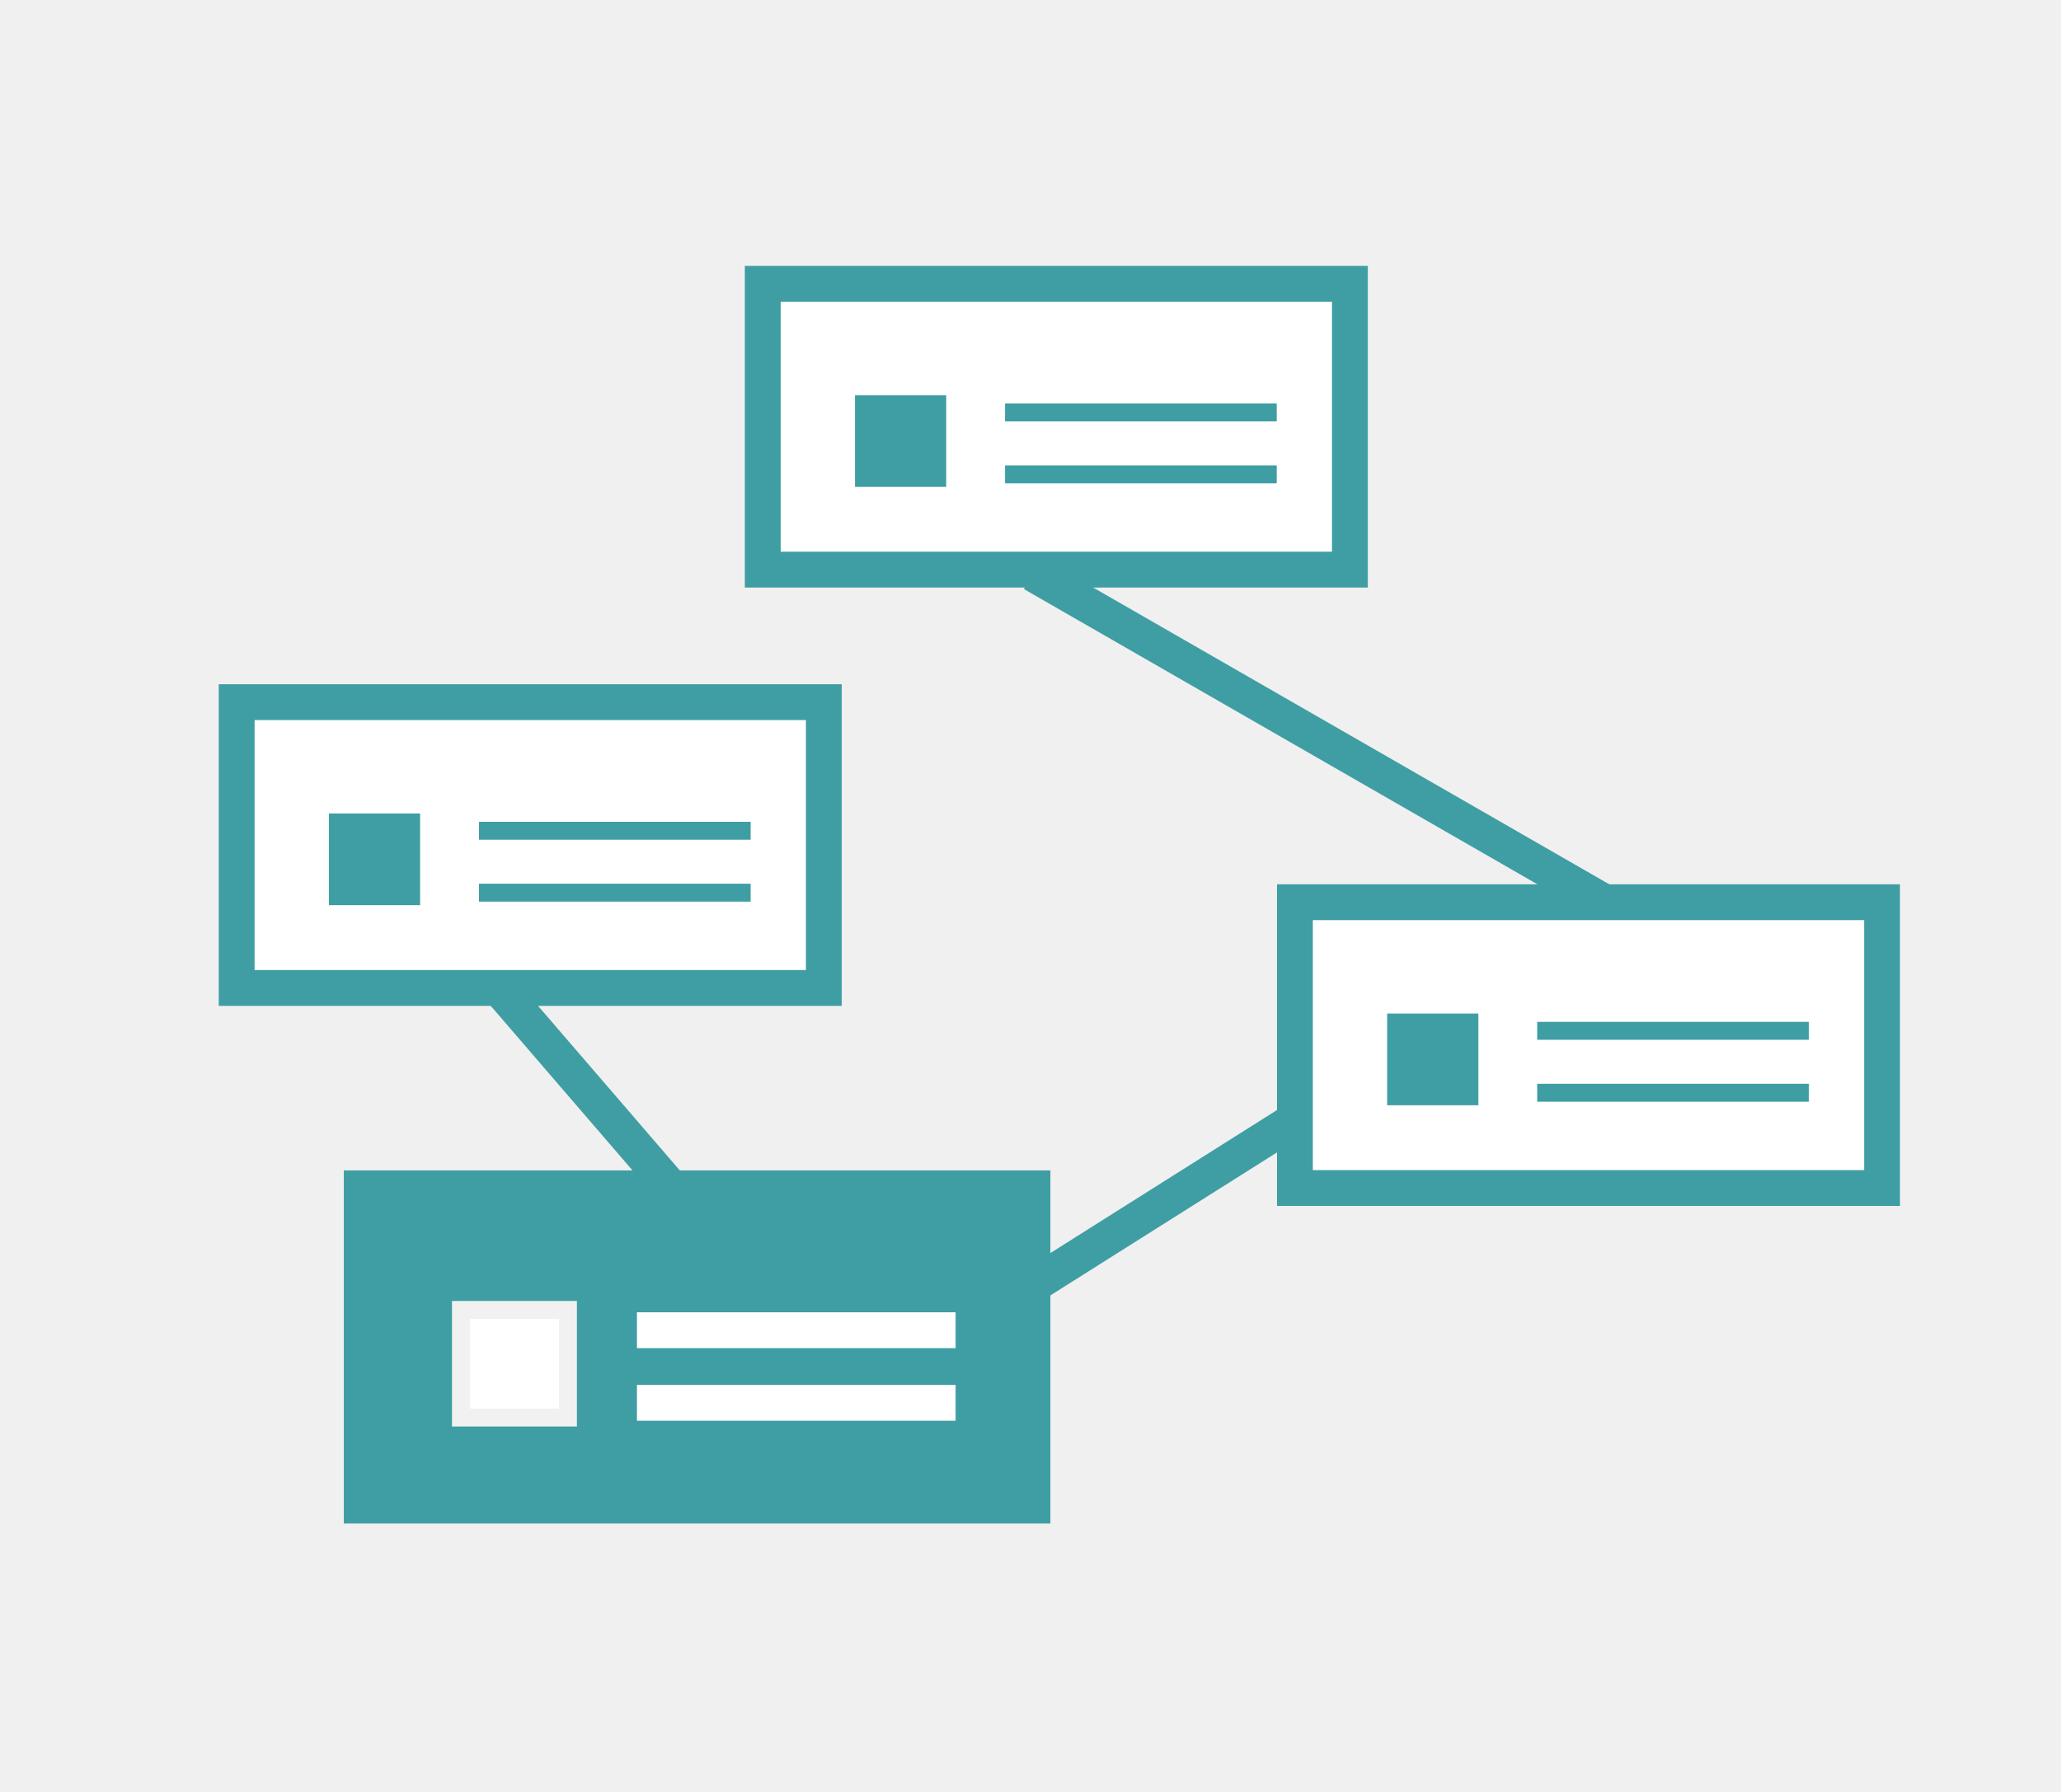
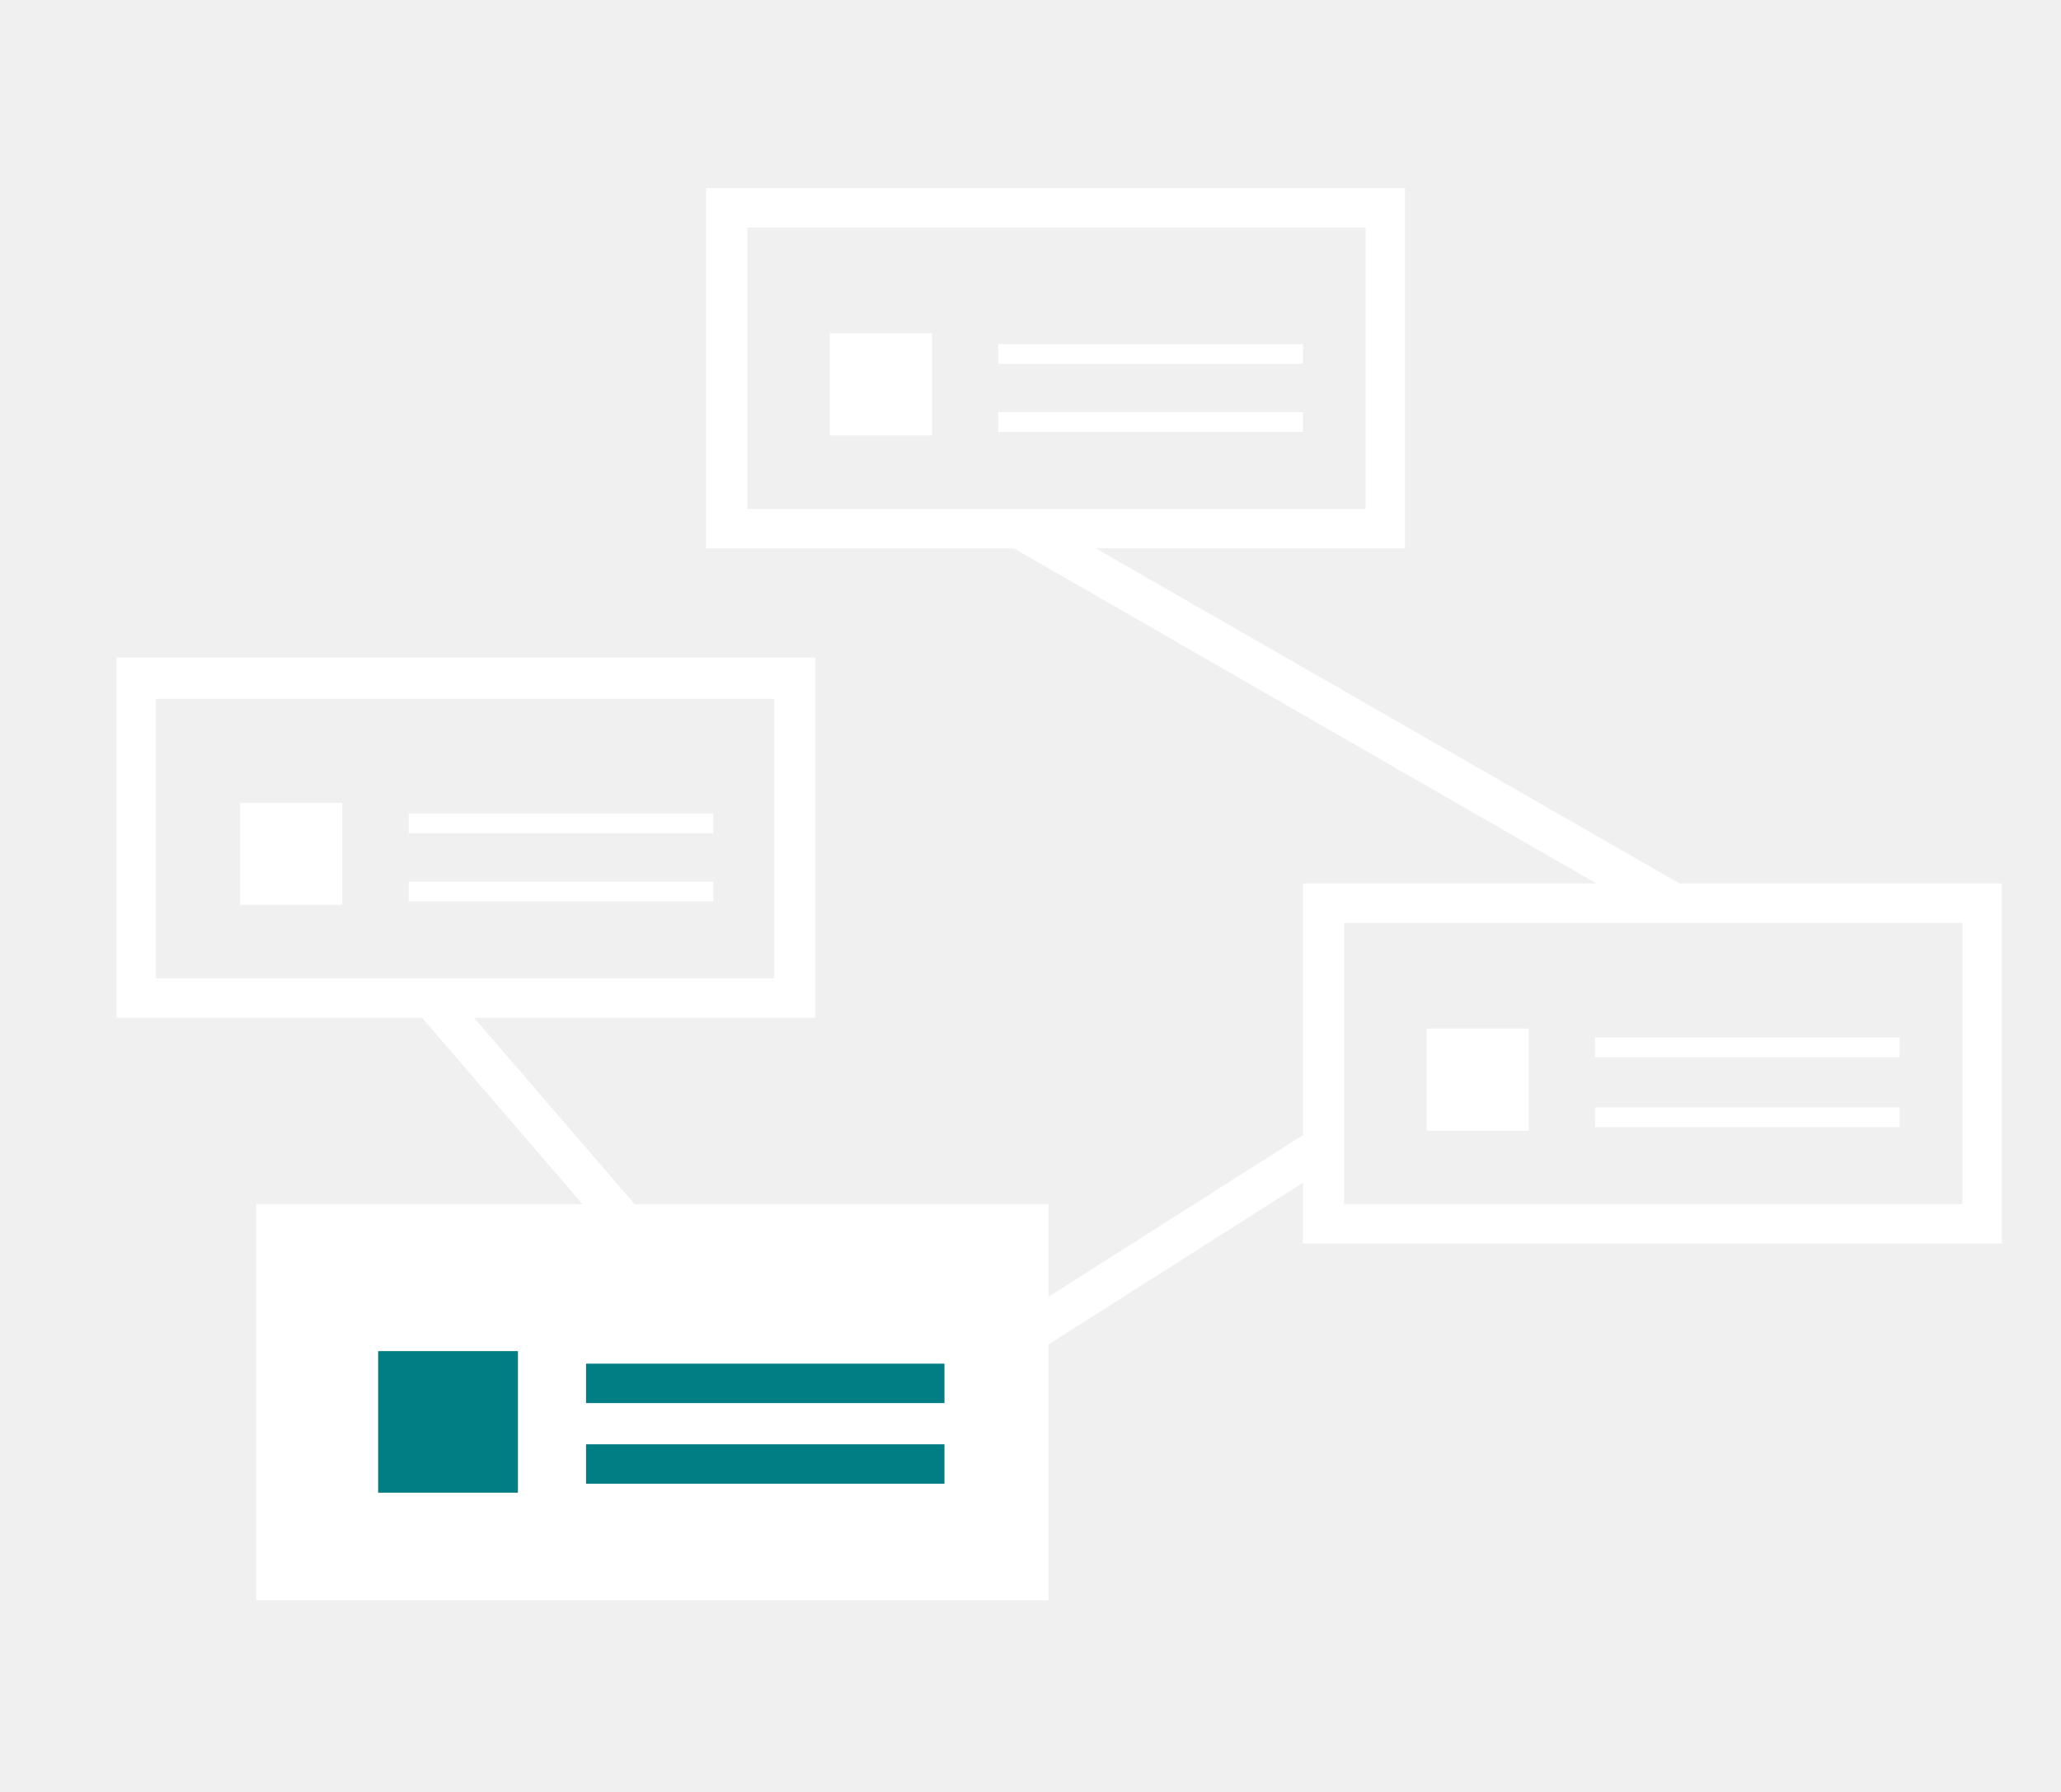
- <svg xmlns="http://www.w3.org/2000/svg" version="1.1" id="Layer_1" x="0px" y="0px" width="115px" height="100px" viewBox="0 0 115 100" enable-background="new 0 0 115 100" xml:space="preserve">
-   <g>
-     <line fill="none" stroke="#3F9EA3" stroke-width="2" stroke-miterlimit="10" x1="92.302" y1="51.944" x2="57.63" y2="32.006" />
-     <line fill="none" stroke="#3F9EA3" stroke-width="2" stroke-miterlimit="10" x1="73.813" y1="61.514" x2="52.332" y2="75.071" />
-     <line fill="none" stroke="#3F9EA3" stroke-width="2" stroke-miterlimit="10" x1="39.177" y1="68.293" x2="27.842" y2="55.134" />
-     <rect x="19.684" y="65.815" fill="#3F9EA3" stroke="#3F9EA3" stroke-miterlimit="10" width="38.426" height="18.706" />
-     <line fill="none" stroke="#FFFFFF" stroke-width="2" stroke-miterlimit="10" x1="53.321" y1="74.233" x2="35.54" y2="74.233" />
-     <line fill="none" stroke="#FFFFFF" stroke-width="2" stroke-miterlimit="10" x1="53.321" y1="78.286" x2="35.54" y2="78.286" />
-     <rect x="25.721" y="73.102" fill="#FFFFFF" stroke="#F1F1F2" stroke-miterlimit="10" width="5.969" height="6.005" />
-     <rect x="72.254" y="50.349" fill="#FFFFFF" stroke="#3F9EA3" stroke-width="2" stroke-miterlimit="10" width="32.761" height="15.95" />
-     <line fill="none" stroke="#3F9EA3" stroke-miterlimit="10" x1="100.934" y1="57.526" x2="85.773" y2="57.526" />
-     <line fill="none" stroke="#3F9EA3" stroke-miterlimit="10" x1="100.934" y1="60.982" x2="85.773" y2="60.982" />
-     <rect x="77.401" y="56.562" fill="#3F9EA3" width="5.089" height="5.118" />
-     <rect x="42.56" y="15.839" fill="#FFFFFF" stroke="#3F9EA3" stroke-width="2" stroke-miterlimit="10" width="32.762" height="15.95" />
-     <line fill="none" stroke="#3F9EA3" stroke-miterlimit="10" x1="71.238" y1="23.016" x2="56.079" y2="23.016" />
-     <line fill="none" stroke="#3F9EA3" stroke-miterlimit="10" x1="71.238" y1="26.471" x2="56.079" y2="26.471" />
-     <rect x="47.708" y="22.052" fill="#3F9EA3" width="5.089" height="5.118" />
-     <rect x="13.206" y="39.184" fill="#FFFFFF" stroke="#3F9EA3" stroke-width="2" stroke-miterlimit="10" width="32.762" height="15.95" />
-     <line fill="none" stroke="#3F9EA3" stroke-miterlimit="10" x1="41.884" y1="46.361" x2="26.725" y2="46.361" />
-     <line fill="none" stroke="#3F9EA3" stroke-miterlimit="10" x1="41.884" y1="49.816" x2="26.725" y2="49.816" />
-     <rect x="18.353" y="45.396" fill="#3F9EA3" width="5.089" height="5.119" />
-   </g>
+ <svg xmlns="http://www.w3.org/2000/svg" version="1.1" id="Layer_1" x="0px" y="0px" viewBox="-422 231 115 100" style="enable-background:new -422 231 115 100;" xml:space="preserve">
+   <style type="text/css">
+ 	.st0{fill:#FFFFFF;}
+ 	.st1{fill:#007E84;}
+ </style>
+   <polygon class="st0" points="-329.8,282.1 -366.3,261.1 -364,259.8 -326.2,281.5 " />
+   <polygon class="st0" points="-369.9,310.1 -371.1,308.2 -348.6,293.9 -347.4,295.8 " />
+   <rect x="-401.4" y="293" transform="matrix(0.6526 0.7577 -0.7577 0.6526 86.8373 398.8982)" class="st0" width="19.5" height="2.2" />
+   <rect x="-407.7" y="298.2" class="st0" width="44.2" height="22.1" />
+   <rect x="-389.3" y="307.1" class="st1" width="20" height="2.2" />
+   <rect x="-389.3" y="311.6" class="st1" width="20" height="2.2" />
+   <rect x="-400.4" y="306.9" class="st0" width="6.7" height="6.7" />
+   <rect x="-400.9" y="306.4" class="st1" width="7.8" height="7.9" />
+   <rect x="-333" y="288.9" class="st0" width="17" height="1.1" />
+   <rect x="-333" y="292.8" class="st0" width="17" height="1.1" />
+   <rect x="-342.4" y="288.4" class="st0" width="5.7" height="5.7" />
+   <rect x="-366.3" y="250.2" class="st0" width="17" height="1.1" />
+   <rect x="-366.3" y="254" class="st0" width="17" height="1.1" />
+   <rect x="-375.7" y="249.6" class="st0" width="5.7" height="5.7" />
+   <rect x="-399.2" y="276.4" class="st0" width="17" height="1.1" />
+   <rect x="-399.2" y="280.2" class="st0" width="17" height="1.1" />
+   <rect x="-408.6" y="275.8" class="st0" width="5.7" height="5.7" />
+   <path class="st0" d="M-349.3,280.3v20.1h39v-20.1H-349.3z M-312.5,298.2H-347v-15.7h34.5V298.2z" />
+   <path class="st0" d="M-382.6,241.5v20.1h39v-20.1H-382.6z M-345.8,259.4h-34.5v-15.7h34.5V259.4z" />
+   <path class="st0" d="M-415.5,267.7v20.1h39v-20.1H-415.5z M-378.8,285.6h-34.5V270h34.5V285.6z" />
</svg>
